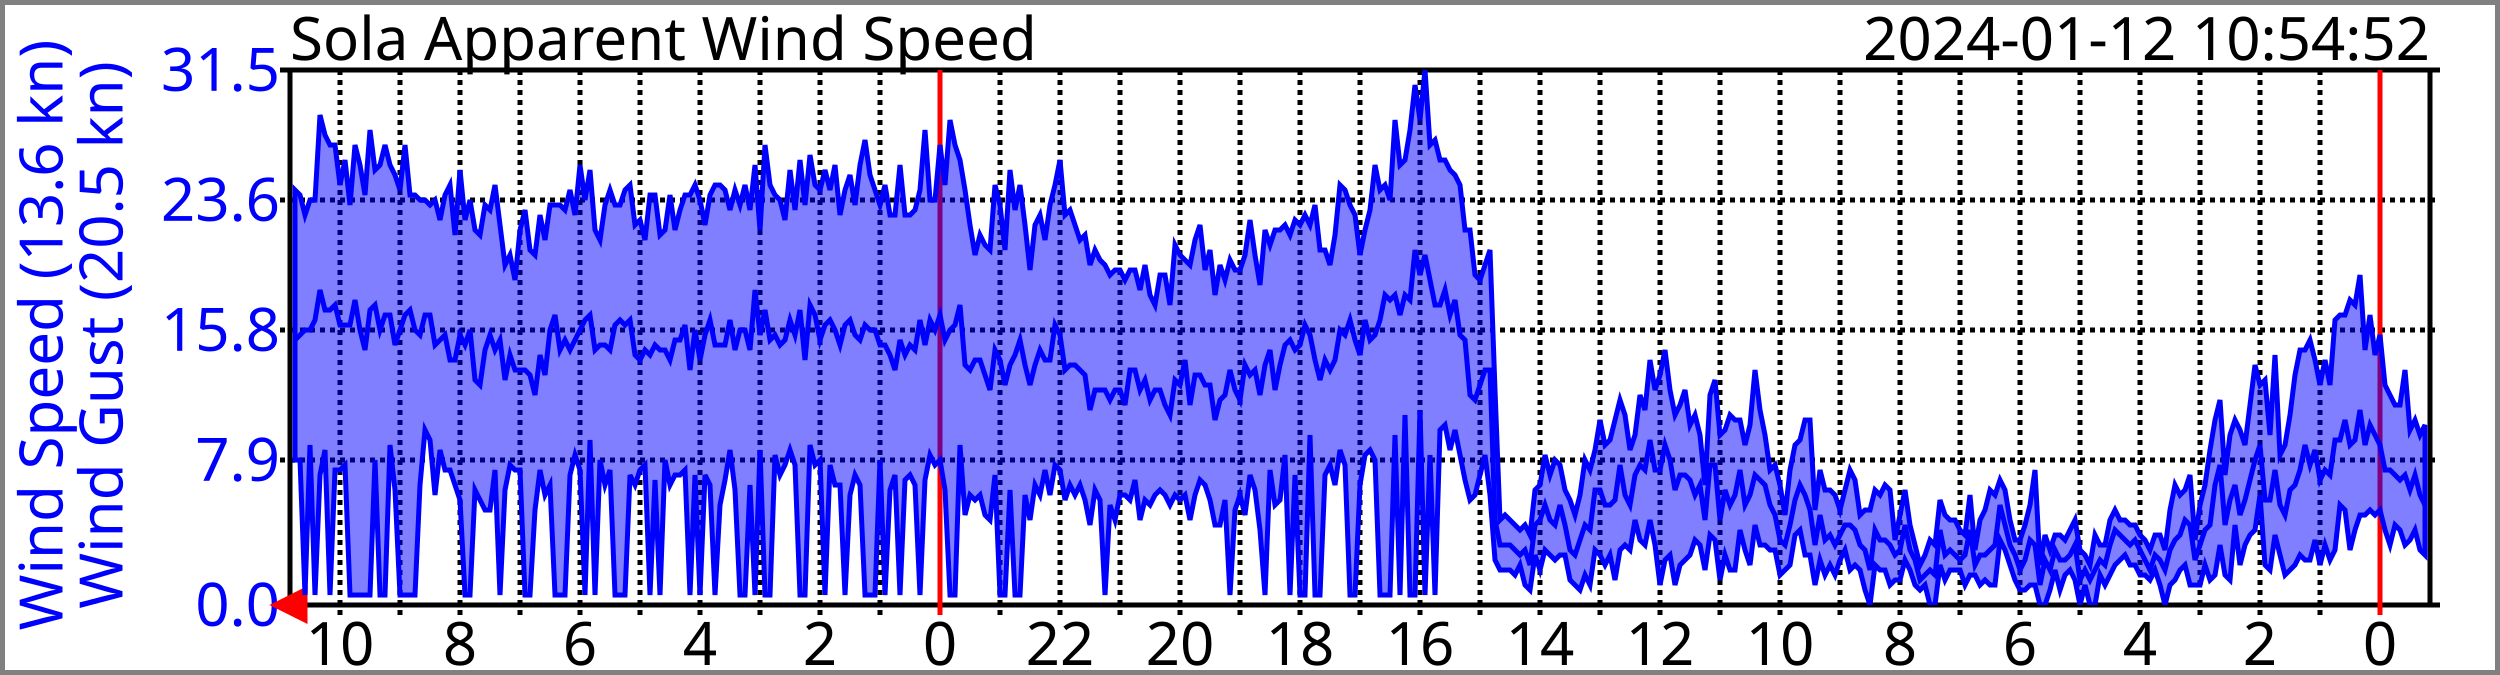
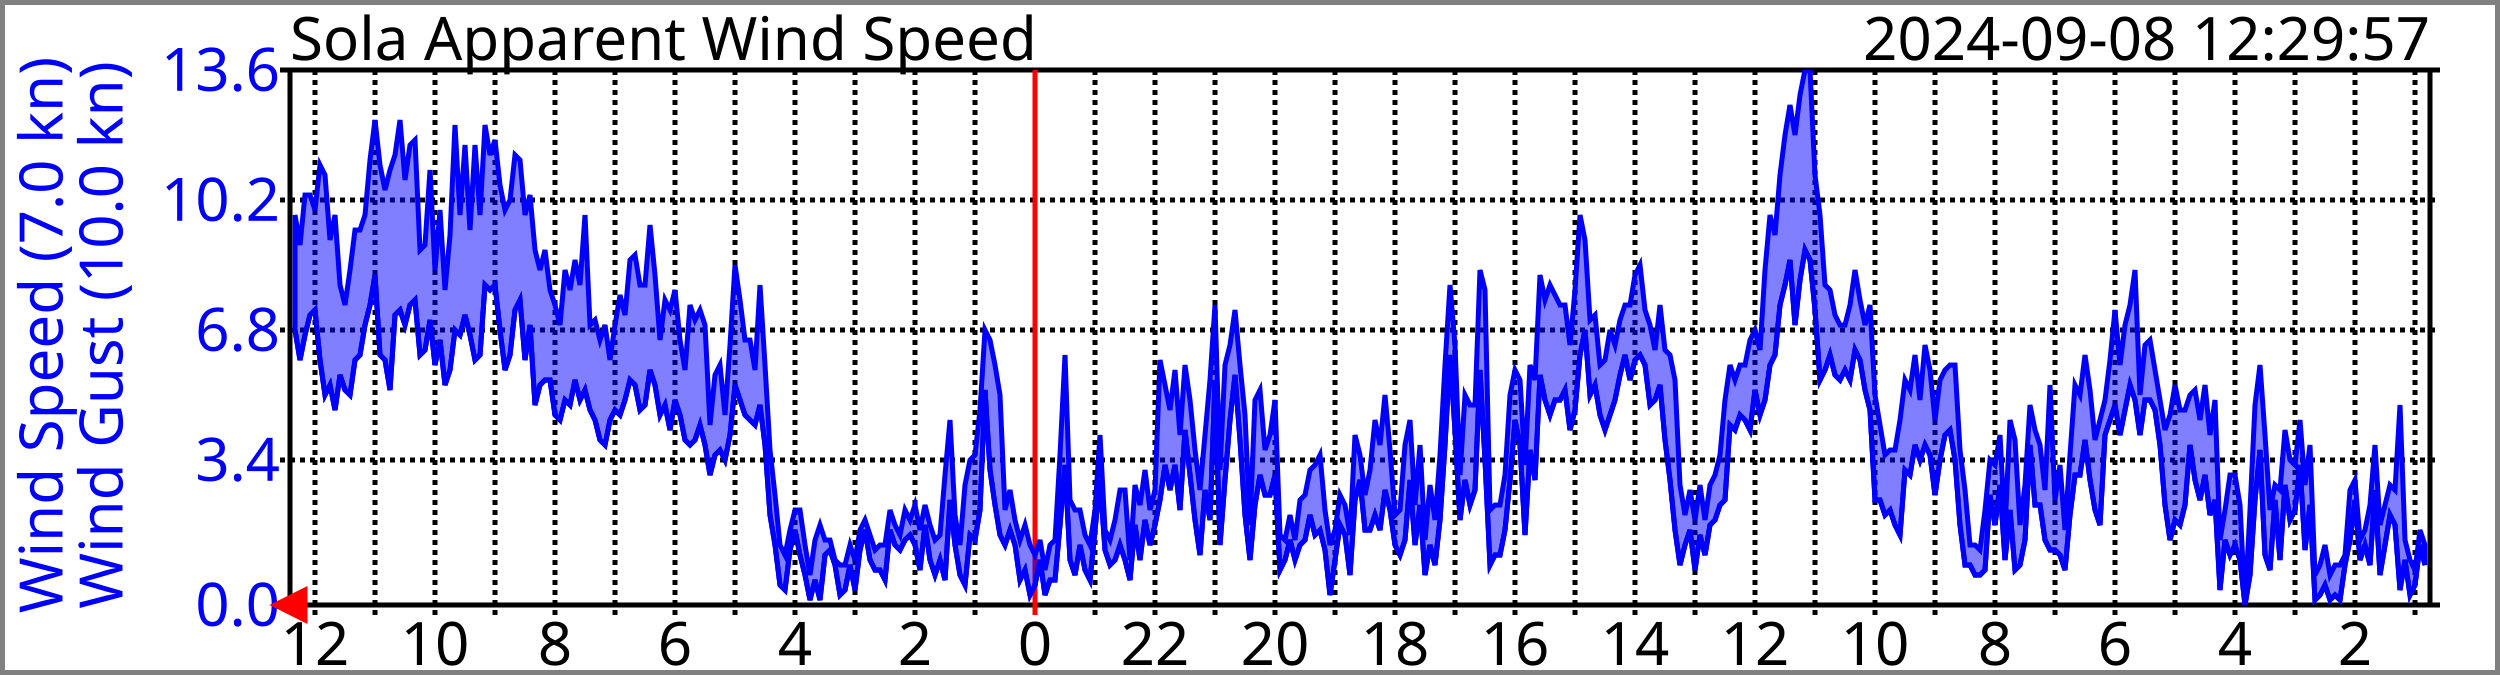
<svg xmlns="http://www.w3.org/2000/svg" width="500" height="135">
  <clipPath id="GraphRegion">
    <polygon points="58,14 486,14 486,121 58,121" />
  </clipPath>
  <style>
		text { font-family: sans-serif; font-size: 12px; fill: black; }
		line { stroke: black; }
		polygon { fill-opacity: 0.5; }
	</style>
  <rect style="fill-opacity:0;stroke:grey;stroke-width:2" width="500" height="135" />
  <text x="58" y="12">Sola Apparent Wind Speed</text>
-   <text style="text-anchor:end" x="486" y="12">2024-01-12 10:54:52</text>
-   <text style="fill:blue;text-anchor:middle" x="12" y="50%" transform="rotate(270 12,67)">Wind Speed (13.6 kn)</text>
-   <text style="fill:blue;text-anchor:middle" x="24" y="50%" transform="rotate(270 24,67)">Wind Gust (20.5 kn)</text>
+   <text style="text-anchor:end" x="486" y="12">2024-09-08 12:29:57</text>
+   <text style="fill:blue;text-anchor:middle" x="12" y="50%" transform="rotate(270 12,67)">Wind Speed (7.0 kn)</text>
+   <text style="fill:blue;text-anchor:middle" x="24" y="50%" transform="rotate(270 24,67)">Wind Gust (10.0 kn)</text>
  <line x1="56" y1="14" x2="488" y2="14" />
-   <text style="fill:blue;text-anchor:end;dominant-baseline:middle" x="56" y="14">31.5</text>
+   <text style="fill:blue;text-anchor:end;dominant-baseline:middle" x="56" y="14">13.6</text>
  <line x1="56" y1="121" x2="488" y2="121" />
  <text style="fill:blue;text-anchor:end;dominant-baseline:middle" x="56" y="121">0.0</text>
  <line x1="58" y1="14" x2="58" y2="121" />
  <line x1="486" y1="14" x2="486" y2="121" />
  <line style="stroke-dasharray:1" x1="56" y1="40" x2="488" y2="40" />
-   <text style="fill:blue;text-anchor:end;dominant-baseline:middle" x="56" y="40">23.6</text>
+   <text style="fill:blue;text-anchor:end;dominant-baseline:middle" x="56" y="40">10.2</text>
  <line style="stroke-dasharray:1" x1="56" y1="66" x2="488" y2="66" />
-   <text style="fill:blue;text-anchor:end;dominant-baseline:middle" x="56" y="66">15.8</text>
+   <text style="fill:blue;text-anchor:end;dominant-baseline:middle" x="56" y="66">6.8</text>
  <line style="stroke-dasharray:1" x1="56" y1="92" x2="488" y2="92" />
-   <text style="fill:blue;text-anchor:end;dominant-baseline:middle" x="56" y="92">7.9</text>
-   <line style="stroke-dasharray:1" x1="68" y1="14" x2="68" y2="123" />
-   <text style="text-anchor:middle" x="68" y="133">10</text>
-   <line style="stroke-dasharray:1" x1="80" y1="14" x2="80" y2="123" />
-   <line style="stroke-dasharray:1" x1="92" y1="14" x2="92" y2="123" />
-   <text style="text-anchor:middle" x="92" y="133">8</text>
-   <line style="stroke-dasharray:1" x1="104" y1="14" x2="104" y2="123" />
-   <line style="stroke-dasharray:1" x1="116" y1="14" x2="116" y2="123" />
-   <text style="text-anchor:middle" x="116" y="133">6</text>
-   <line style="stroke-dasharray:1" x1="128" y1="14" x2="128" y2="123" />
-   <line style="stroke-dasharray:1" x1="140" y1="14" x2="140" y2="123" />
-   <text style="text-anchor:middle" x="140" y="133">4</text>
-   <line style="stroke-dasharray:1" x1="152" y1="14" x2="152" y2="123" />
-   <line style="stroke-dasharray:1" x1="164" y1="14" x2="164" y2="123" />
-   <text style="text-anchor:middle" x="164" y="133">2</text>
-   <line style="stroke-dasharray:1" x1="176" y1="14" x2="176" y2="123" />
-   <line style="stroke:red" x1="188" y1="14" x2="188" y2="123" />
-   <text style="text-anchor:middle" x="188" y="133">0</text>
-   <line style="stroke-dasharray:1" x1="200" y1="14" x2="200" y2="123" />
-   <line style="stroke-dasharray:1" x1="212" y1="14" x2="212" y2="123" />
-   <text style="text-anchor:middle" x="212" y="133">22</text>
-   <line style="stroke-dasharray:1" x1="224" y1="14" x2="224" y2="123" />
-   <line style="stroke-dasharray:1" x1="236" y1="14" x2="236" y2="123" />
-   <text style="text-anchor:middle" x="236" y="133">20</text>
-   <line style="stroke-dasharray:1" x1="248" y1="14" x2="248" y2="123" />
-   <line style="stroke-dasharray:1" x1="260" y1="14" x2="260" y2="123" />
-   <text style="text-anchor:middle" x="260" y="133">18</text>
-   <line style="stroke-dasharray:1" x1="272" y1="14" x2="272" y2="123" />
-   <line style="stroke-dasharray:1" x1="284" y1="14" x2="284" y2="123" />
-   <text style="text-anchor:middle" x="284" y="133">16</text>
-   <line style="stroke-dasharray:1" x1="296" y1="14" x2="296" y2="123" />
-   <line style="stroke-dasharray:1" x1="308" y1="14" x2="308" y2="123" />
-   <text style="text-anchor:middle" x="308" y="133">14</text>
-   <line style="stroke-dasharray:1" x1="320" y1="14" x2="320" y2="123" />
-   <line style="stroke-dasharray:1" x1="332" y1="14" x2="332" y2="123" />
-   <text style="text-anchor:middle" x="332" y="133">12</text>
-   <line style="stroke-dasharray:1" x1="344" y1="14" x2="344" y2="123" />
-   <line style="stroke-dasharray:1" x1="356" y1="14" x2="356" y2="123" />
-   <text style="text-anchor:middle" x="356" y="133">10</text>
-   <line style="stroke-dasharray:1" x1="368" y1="14" x2="368" y2="123" />
-   <line style="stroke-dasharray:1" x1="380" y1="14" x2="380" y2="123" />
-   <text style="text-anchor:middle" x="380" y="133">8</text>
-   <line style="stroke-dasharray:1" x1="392" y1="14" x2="392" y2="123" />
-   <line style="stroke-dasharray:1" x1="404" y1="14" x2="404" y2="123" />
-   <text style="text-anchor:middle" x="404" y="133">6</text>
-   <line style="stroke-dasharray:1" x1="416" y1="14" x2="416" y2="123" />
-   <line style="stroke-dasharray:1" x1="428" y1="14" x2="428" y2="123" />
-   <text style="text-anchor:middle" x="428" y="133">4</text>
-   <line style="stroke-dasharray:1" x1="440" y1="14" x2="440" y2="123" />
-   <line style="stroke-dasharray:1" x1="452" y1="14" x2="452" y2="123" />
-   <text style="text-anchor:middle" x="452" y="133">2</text>
-   <line style="stroke-dasharray:1" x1="464" y1="14" x2="464" y2="123" />
-   <line style="stroke:red" x1="476" y1="14" x2="476" y2="123" />
-   <text style="text-anchor:middle" x="476" y="133">0</text>
+   <text style="fill:blue;text-anchor:end;dominant-baseline:middle" x="56" y="92">3.4</text>
+   <line style="stroke-dasharray:1" x1="63" y1="14" x2="63" y2="123" />
+   <text style="text-anchor:middle" x="63" y="133">12</text>
+   <line style="stroke-dasharray:1" x1="75" y1="14" x2="75" y2="123" />
+   <line style="stroke-dasharray:1" x1="87" y1="14" x2="87" y2="123" />
+   <text style="text-anchor:middle" x="87" y="133">10</text>
+   <line style="stroke-dasharray:1" x1="99" y1="14" x2="99" y2="123" />
+   <line style="stroke-dasharray:1" x1="111" y1="14" x2="111" y2="123" />
+   <text style="text-anchor:middle" x="111" y="133">8</text>
+   <line style="stroke-dasharray:1" x1="123" y1="14" x2="123" y2="123" />
+   <line style="stroke-dasharray:1" x1="135" y1="14" x2="135" y2="123" />
+   <text style="text-anchor:middle" x="135" y="133">6</text>
+   <line style="stroke-dasharray:1" x1="147" y1="14" x2="147" y2="123" />
+   <line style="stroke-dasharray:1" x1="159" y1="14" x2="159" y2="123" />
+   <text style="text-anchor:middle" x="159" y="133">4</text>
+   <line style="stroke-dasharray:1" x1="171" y1="14" x2="171" y2="123" />
+   <line style="stroke-dasharray:1" x1="183" y1="14" x2="183" y2="123" />
+   <text style="text-anchor:middle" x="183" y="133">2</text>
+   <line style="stroke-dasharray:1" x1="195" y1="14" x2="195" y2="123" />
+   <line style="stroke:red" x1="207" y1="14" x2="207" y2="123" />
+   <text style="text-anchor:middle" x="207" y="133">0</text>
+   <line style="stroke-dasharray:1" x1="219" y1="14" x2="219" y2="123" />
+   <line style="stroke-dasharray:1" x1="231" y1="14" x2="231" y2="123" />
+   <text style="text-anchor:middle" x="231" y="133">22</text>
+   <line style="stroke-dasharray:1" x1="243" y1="14" x2="243" y2="123" />
+   <line style="stroke-dasharray:1" x1="255" y1="14" x2="255" y2="123" />
+   <text style="text-anchor:middle" x="255" y="133">20</text>
+   <line style="stroke-dasharray:1" x1="267" y1="14" x2="267" y2="123" />
+   <line style="stroke-dasharray:1" x1="279" y1="14" x2="279" y2="123" />
+   <text style="text-anchor:middle" x="279" y="133">18</text>
+   <line style="stroke-dasharray:1" x1="291" y1="14" x2="291" y2="123" />
+   <line style="stroke-dasharray:1" x1="303" y1="14" x2="303" y2="123" />
+   <text style="text-anchor:middle" x="303" y="133">16</text>
+   <line style="stroke-dasharray:1" x1="315" y1="14" x2="315" y2="123" />
+   <line style="stroke-dasharray:1" x1="327" y1="14" x2="327" y2="123" />
+   <text style="text-anchor:middle" x="327" y="133">14</text>
+   <line style="stroke-dasharray:1" x1="339" y1="14" x2="339" y2="123" />
+   <line style="stroke-dasharray:1" x1="351" y1="14" x2="351" y2="123" />
+   <text style="text-anchor:middle" x="351" y="133">12</text>
+   <line style="stroke-dasharray:1" x1="363" y1="14" x2="363" y2="123" />
+   <line style="stroke-dasharray:1" x1="375" y1="14" x2="375" y2="123" />
+   <text style="text-anchor:middle" x="375" y="133">10</text>
+   <line style="stroke-dasharray:1" x1="387" y1="14" x2="387" y2="123" />
+   <line style="stroke-dasharray:1" x1="399" y1="14" x2="399" y2="123" />
+   <text style="text-anchor:middle" x="399" y="133">8</text>
+   <line style="stroke-dasharray:1" x1="411" y1="14" x2="411" y2="123" />
+   <line style="stroke-dasharray:1" x1="423" y1="14" x2="423" y2="123" />
+   <text style="text-anchor:middle" x="423" y="133">6</text>
+   <line style="stroke-dasharray:1" x1="435" y1="14" x2="435" y2="123" />
+   <line style="stroke-dasharray:1" x1="447" y1="14" x2="447" y2="123" />
+   <text style="text-anchor:middle" x="447" y="133">4</text>
+   <line style="stroke-dasharray:1" x1="459" y1="14" x2="459" y2="123" />
+   <line style="stroke-dasharray:1" x1="471" y1="14" x2="471" y2="123" />
+   <text style="text-anchor:middle" x="471" y="133">2</text>
+   <line style="stroke-dasharray:1" x1="483" y1="14" x2="483" y2="123" />
  <polygon style="fill:red;stroke:red;fill-opacity:1;" points="55,121 61,118 61,124" />
-   <polygon style="fill:blue;stroke:blue;clip-path:url(#GraphRegion)" points="59,38 60,39 61,43 62,40 63,40 64,23 65,27 66,29 67,29 68,37 69,32 70,41 71,29 72,33 73,39 74,26 75,34 76,33 77,29 78,33 79,35 80,38 81,29 82,39 83,39 84,40 85,40 86,41 87,40 88,44 89,39 90,37 91,47 92,34 93,44 94,40 95,46 96,47 97,41 98,42 99,37 100,45 101,53 102,51 103,56 104,46 105,42 106,50 107,51 108,43 109,48 110,41 111,41 112,41 113,42 114,38 115,43 116,33 117,40 118,34 119,46 120,48 121,41 122,38 123,41 124,41 125,38 126,37 127,45 128,44 129,48 130,39 131,39 132,47 133,46 134,39 135,46 136,42 137,39 138,39 139,37 140,40 141,45 142,39 143,37 144,37 145,38 146,42 147,38 148,41 149,37 150,42 151,33 152,46 153,29 154,37 155,39 156,40 157,44 158,34 159,42 160,32 161,41 162,31 163,37 164,38 165,34 166,38 167,33 168,43 169,38 170,35 171,41 172,33 173,28 174,35 175,38 176,41 177,37 178,43 179,43 180,33 181,43 182,43 183,42 184,38 185,26 186,40 187,40 188,29 189,37 190,24 191,29 192,32 193,38 194,45 195,51 196,47 197,49 198,50 199,37 200,41 201,50 202,34 203,42 204,37 205,45 206,54 207,45 208,43 209,48 210,41 211,37 212,32 213,43 214,42 215,45 216,48 217,47 218,53 219,50 220,52 221,53 222,55 223,54 224,54 225,56 226,54 227,54 228,58 229,53 230,59 231,61 232,55 233,55 234,61 235,49 236,51 237,52 238,53 239,48 240,45 241,54 242,50 243,59 244,53 245,56 246,52 247,54 248,54 249,51 250,44 251,51 252,57 253,46 254,49 255,46 256,46 257,45 258,47 259,44 260,45 261,43 262,45 263,41 264,50 265,50 266,53 267,47 268,37 269,38 270,41 271,43 272,51 273,46 274,42 275,33 276,38 277,37 278,40 279,24 280,33 281,32 282,26 283,17 284,24 285,14 286,29 287,28 288,32 289,32 290,34 291,35 292,37 293,46 294,46 295,55 296,56 297,53 298,50 299,78 300,104 301,103 302,104 303,105 304,106 305,105 306,107 307,98 308,97 309,91 310,95 311,92 312,93 313,98 314,100 315,103 316,99 317,92 318,94 319,90 320,84 321,89 322,88 323,84 324,80 325,83 326,90 327,87 328,79 329,82 330,72 331,78 332,75 333,70 334,78 335,83 336,81 337,78 338,85 339,83 340,87 341,97 342,79 343,76 344,87 345,86 346,83 347,84 348,84 349,89 350,85 351,74 352,82 353,87 354,94 355,93 356,97 357,103 358,94 359,89 360,88 361,84 362,84 363,102 364,94 365,98 366,98 367,99 368,102 369,98 370,94 371,96 372,103 373,102 374,102 375,98 376,99 377,97 378,98 379,108 380,103 381,98 382,105 383,109 384,113 385,111 386,108 387,109 388,100 389,103 390,104 391,104 392,106 393,107 394,99 395,110 396,104 397,102 398,98 399,99 400,96 401,98 402,104 403,108 404,108 405,105 406,101 407,94 408,113 409,107 410,110 411,107 412,107 413,108 414,106 415,104 416,110 417,111 418,113 419,107 420,109 421,109 422,104 423,102 424,104 425,104 426,105 427,105 428,107 429,108 430,110 431,107 432,107 433,110 434,102 435,97 436,99 437,98 438,95 439,108 440,101 441,97 442,90 443,84 444,80 445,95 446,87 447,84 448,86 449,89 450,81 451,73 452,77 453,76 454,87 455,71 456,91 457,89 458,83 459,75 460,70 461,70 462,68 463,72 464,77 465,72 466,77 467,64 468,63 469,63 470,60 471,61 472,55 473,70 474,63 475,71 476,67 477,77 478,79 479,81 480,81 481,74 482,86 483,84 484,87 485,85 485,111 484,110 483,106 482,108 481,109 480,106 479,105 478,109 477,106 476,102 475,103 474,102 473,103 472,103 471,106 470,110 469,102 468,101 467,110 466,112 465,109 464,113 463,108 462,112 461,112 460,111 459,113 458,114 457,115 456,111 455,107 454,114 453,113 452,99 451,106 450,107 449,109 448,113 447,105 446,116 445,115 444,109 443,115 442,116 441,113 440,117 439,117 438,117 437,113 436,114 435,116 434,117 433,121 432,117 431,114 430,116 429,115 428,115 427,113 426,113 425,111 424,112 423,113 422,115 421,117 420,115 419,121 418,121 417,117 416,121 415,116 414,114 413,115 412,118 411,114 410,118 409,121 408,121 407,117 406,117 405,118 404,118 403,116 402,113 401,110 400,108 399,117 398,117 397,116 396,117 395,115 394,115 393,117 392,114 391,114 390,114 389,116 388,113 387,121 386,121 385,117 384,118 383,117 382,114 381,112 380,116 379,116 378,117 377,114 376,114 375,113 374,121 373,118 372,114 371,113 370,114 369,110 368,112 367,115 366,113 365,115 364,112 363,117 362,111 361,111 360,106 359,107 358,113 357,114 356,115 355,110 354,110 353,109 352,109 351,105 350,113 349,110 348,106 347,114 346,114 345,111 344,116 343,108 342,107 341,114 340,109 339,108 338,111 337,112 336,113 335,117 334,111 333,112 332,117 331,109 330,104 329,109 328,108 327,104 326,110 325,109 324,110 323,116 322,111 321,113 320,111 319,110 318,117 317,115 316,118 315,117 314,116 313,111 312,111 311,112 310,111 309,110 308,114 307,111 306,118 305,117 304,113 303,115 302,114 301,114 300,114 299,112 298,99 297,91 296,95 295,99 294,100 293,96 292,91 291,86 290,90 289,85 288,86 287,119 286,91 285,119 284,82 283,119 282,119 281,83 280,119 279,87 278,119 277,119 276,119 275,92 274,90 273,91 272,97 271,119 270,119 269,93 268,90 267,97 266,93 265,95 264,119 263,119 262,87 261,119 260,119 259,95 258,119 257,91 256,100 255,101 254,94 253,119 252,106 251,98 250,95 249,103 248,99 247,102 246,119 245,100 244,105 243,105 242,100 241,97 240,96 239,99 238,104 237,99 236,100 235,99 234,101 233,99 232,98 231,99 230,101 229,100 228,104 227,96 226,100 225,99 224,99 223,104 222,101 221,119 220,100 219,98 218,105 217,100 216,97 215,99 214,97 213,100 212,94 211,93 210,99 209,94 208,99 207,97 206,104 205,99 204,119 203,119 202,98 201,119 200,119 199,95 198,104 197,103 196,99 195,100 194,99 193,103 192,89 191,119 190,119 189,98 188,92 187,93 186,91 185,96 184,119 183,97 182,95 181,96 180,119 179,95 178,98 177,119 176,92 175,119 174,119 173,119 172,97 171,95 170,99 169,119 168,97 167,97 166,93 165,119 164,92 163,93 162,89 161,119 160,119 159,93 158,90 157,93 156,95 155,91 154,119 153,119 152,90 151,119 150,97 149,119 148,119 147,98 146,90 145,96 144,101 143,119 142,97 141,95 140,119 139,95 138,119 137,94 136,95 135,95 134,97 133,92 132,119 131,96 130,119 129,93 128,94 127,97 126,95 125,119 124,119 123,119 122,94 121,97 120,92 119,119 118,88 117,119 116,94 115,91 114,95 113,119 112,119 111,119 110,97 109,99 108,94 107,102 106,119 105,119 104,94 103,94 102,93 101,98 100,119 99,94 98,102 97,102 96,100 95,98 94,119 93,119 92,100 91,97 90,94 89,94 88,90 87,99 86,88 85,86 84,97 83,119 82,119 81,119 80,119 79,98 78,89 77,119 76,119 75,92 74,119 73,119 72,119 71,119 70,119 69,93 68,94 67,94 66,119 65,90 64,95 63,119 62,89 61,119 60,92 59,92 " />
-   <polyline style="fill:none;stroke:blue;clip-path:url(#GraphRegion)" points="59,68 60,67 61,66 62,66 63,64 64,58 65,62 66,62 67,61 68,65 69,65 70,65 71,60 72,66 73,70 74,62 75,61 76,66 77,63 78,63 79,69 80,66 81,63 82,62 83,66 84,67 85,63 86,63 87,69 88,68 89,67 90,72 91,72 92,67 93,69 94,66 95,76 96,77 97,70 98,67 99,70 100,68 101,76 102,71 103,74 104,74 105,74 106,75 107,79 108,71 109,75 110,66 111,63 112,70 113,68 114,70 115,68 116,66 117,64 118,63 119,70 120,69 121,69 122,70 123,65 124,64 125,65 126,64 127,71 128,72 129,70 130,71 131,69 132,70 133,70 134,72 135,68 136,68 137,65 138,74 139,66 140,72 141,67 142,64 143,69 144,69 145,69 146,64 147,70 148,66 149,66 150,70 151,58 152,67 153,62 154,68 155,67 156,69 157,68 158,64 159,67 160,62 161,72 162,61 163,63 164,68 165,65 166,64 167,66 168,69 169,65 170,64 171,67 172,68 173,65 174,66 175,66 176,69 177,69 178,71 179,74 180,68 181,71 182,69 183,70 184,64 185,69 186,64 187,66 188,63 189,68 190,66 191,65 192,61 193,73 194,74 195,72 196,72 197,75 198,78 199,70 200,72 201,77 202,73 203,71 204,68 205,73 206,77 207,73 208,70 209,72 210,72 211,65 212,67 213,74 214,73 215,73 216,74 217,75 218,82 219,78 220,78 221,78 222,80 223,78 224,78 225,81 226,74 227,74 228,78 229,76 230,80 231,78 232,78 233,81 234,83 235,76 236,77 237,72 238,81 239,75 240,75 241,77 242,77 243,84 244,80 245,79 246,74 247,78 248,80 249,73 250,75 251,74 252,79 253,73 254,70 255,78 256,73 257,69 258,68 259,70 260,69 261,65 262,67 263,72 264,76 265,72 266,74 267,72 268,66 269,67 270,64 271,68 272,71 273,64 274,68 275,67 276,64 277,59 278,60 279,59 280,63 281,59 282,60 283,50 284,55 285,51 286,56 287,61 288,61 289,58 290,63 291,60 292,67 293,68 294,79 295,80 296,77 297,74 298,74 299,104 300,109 301,109 302,109 303,110 304,111 305,110 306,113 307,105 308,104 309,101 310,104 311,105 312,101 313,105 314,110 315,111 316,108 317,105 318,106 319,98 320,98 321,101 322,101 323,100 324,93 325,99 326,101 327,95 328,93 329,94 330,88 331,94 332,94 333,89 334,92 335,98 336,95 337,95 338,96 339,99 340,97 341,104 342,93 343,93 344,104 345,98 346,101 347,99 348,94 349,101 350,99 351,95 352,96 353,97 354,101 355,103 356,108 357,109 358,105 359,100 360,97 361,99 362,102 363,109 364,103 365,108 366,107 367,109 368,107 369,105 370,105 371,106 372,109 373,110 374,114 375,106 376,108 377,108 378,109 379,111 380,110 381,105 382,110 383,112 384,116 385,115 386,114 387,115 388,106 389,111 390,110 391,111 392,112 393,111 394,106 395,113 396,111 397,111 398,110 399,109 400,101 401,105 402,109 403,111 404,114 405,112 406,108 407,109 408,117 409,112 410,114 411,110 412,112 413,112 414,111 415,109 416,116 417,114 418,116 419,114 420,112 421,113 422,109 423,106 424,107 425,108 426,109 427,108 428,110 429,112 430,114 431,111 432,112 433,114 434,110 435,108 436,107 437,104 438,105 439,112 440,109 441,106 442,105 443,97 444,93 445,105 446,100 447,97 448,103 449,100 450,96 451,92 452,89 453,100 454,100 455,94 456,101 457,103 458,98 459,97 460,94 461,89 462,93 463,90 464,96 465,94 466,95 467,88 468,88 469,84 470,89 471,88 472,82 473,89 474,85 475,87 476,89 477,94 478,94 479,95 480,96 481,95 482,98 483,95 484,99 485,101 " />
+   <polygon style="fill:blue;stroke:blue;clip-path:url(#GraphRegion)" points="59,43 60,49 61,39 62,39 63,42 64,33 65,35 66,48 67,43 68,57 69,61 70,54 71,46 72,46 73,43 74,32 75,24 76,33 77,38 78,34 79,31 80,24 81,36 82,29 83,28 84,50 85,49 86,34 87,54 88,42 89,58 90,47 91,25 92,43 93,29 94,46 95,29 96,43 97,25 98,31 99,28 100,37 101,42 102,40 103,31 104,32 105,43 106,39 107,50 108,54 109,50 110,58 111,61 112,65 113,54 114,58 115,52 116,57 117,43 118,65 119,64 120,68 121,65 122,72 123,65 124,59 125,63 126,52 127,51 128,57 129,57 130,45 131,55 132,68 133,60 134,62 135,58 136,68 137,74 138,61 139,64 140,62 141,65 142,85 143,75 144,73 145,83 146,69 147,53 148,60 149,68 150,68 151,74 152,57 153,73 154,90 155,99 156,109 157,111 158,106 159,102 160,102 161,109 162,115 163,108 164,105 165,108 166,108 167,112 168,113 169,113 170,109 171,112 172,106 173,104 174,107 175,110 176,109 177,109 178,102 179,105 180,107 181,102 182,104 183,101 184,106 185,101 186,105 187,108 188,107 189,95 190,84 191,103 192,109 193,97 194,92 195,91 196,82 197,66 198,68 199,73 200,79 201,102 202,98 203,104 204,108 205,105 206,109 207,111 208,108 209,114 210,109 211,108 212,91 213,71 214,100 215,102 216,102 217,107 218,109 219,102 220,87 221,106 222,108 223,104 224,98 225,98 226,112 227,97 228,101 229,94 230,102 231,98 232,72 233,77 234,82 235,74 236,87 237,73 238,80 239,90 240,98 241,87 242,76 243,61 244,94 245,73 246,69 247,62 248,73 249,83 250,105 251,80 252,78 253,90 254,87 255,80 256,107 257,108 258,103 259,108 260,100 261,99 262,94 263,93 264,91 265,102 266,109 267,106 268,99 269,101 270,107 271,87 272,91 273,99 274,94 275,84 276,89 277,79 278,90 279,103 280,102 281,89 282,84 283,101 284,89 285,108 286,97 287,104 288,91 289,73 290,57 291,69 292,95 293,79 294,81 295,81 296,54 297,58 298,102 299,101 300,101 301,95 302,79 303,74 304,76 305,93 306,73 307,76 308,55 309,60 310,57 311,59 312,61 313,61 314,69 315,58 316,43 317,48 318,64 319,63 320,73 321,72 322,66 323,69 324,64 325,61 326,61 327,55 328,53 329,62 330,65 331,70 332,61 333,70 334,71 335,76 336,97 337,103 338,98 339,104 340,97 341,104 342,97 343,95 344,91 345,80 346,73 347,76 348,73 349,73 350,68 351,66 352,70 353,54 354,43 355,47 356,35 357,27 358,21 359,27 360,19 361,14 362,14 363,35 364,43 365,57 366,58 367,63 368,65 369,65 370,61 371,54 372,60 373,65 374,61 375,79 376,85 377,91 378,90 379,90 380,84 381,76 382,78 383,71 384,80 385,69 386,74 387,84 388,76 389,74 390,73 391,73 392,90 393,98 394,109 395,109 396,110 397,102 398,92 399,93 400,87 401,106 402,84 403,88 404,105 405,97 406,81 407,86 408,89 409,98 410,77 411,100 412,93 413,106 414,91 415,77 416,79 417,71 418,78 419,88 420,84 421,80 422,72 423,62 424,73 425,65 426,61 427,54 428,79 429,69 430,68 431,74 432,80 433,86 434,83 435,77 436,82 437,82 438,79 439,78 440,84 441,77 442,87 443,80 444,108 445,102 446,95 447,95 448,101 449,121 450,102 451,81 452,73 453,87 454,102 455,97 456,98 457,86 458,92 459,93 460,84 461,97 462,89 463,115 464,113 465,109 466,115 467,113 468,113 469,111 470,98 471,96 472,108 473,106 474,101 475,89 476,105 477,101 478,97 479,98 480,81 481,108 482,112 483,114 484,106 485,109 485,113 484,109 483,117 482,119 481,112 480,118 479,105 478,103 477,109 476,115 475,98 474,113 473,109 472,112 471,100 470,108 469,113 468,120 467,119 466,120 465,117 464,119 463,120 462,101 461,110 460,93 459,102 458,104 457,97 456,112 455,100 454,114 453,111 452,90 451,100 450,115 449,121 448,112 447,109 446,111 445,108 444,118 443,100 442,103 441,95 440,100 439,96 438,89 437,101 436,105 435,104 434,108 433,101 432,89 431,82 430,80 429,80 428,87 427,80 426,77 425,82 424,87 423,81 422,84 421,87 420,105 419,102 418,96 417,88 416,95 415,95 414,103 413,114 412,111 411,110 410,110 409,108 408,101 407,101 406,89 405,108 404,113 403,114 402,102 401,112 400,97 399,105 398,99 397,114 396,115 395,115 394,113 393,113 392,105 391,92 390,86 389,87 388,92 387,99 386,91 385,89 384,92 383,89 382,95 381,94 380,107 379,105 378,102 377,103 376,100 375,100 374,82 373,78 372,72 371,70 370,76 369,74 368,76 367,75 366,71 365,74 364,76 363,62 362,52 361,50 360,56 359,65 358,52 357,57 356,61 355,71 354,73 353,80 352,83 351,78 350,86 349,84 348,83 347,86 346,85 345,100 344,101 343,104 342,105 341,111 340,107 339,114 338,106 337,109 336,113 335,106 334,96 333,88 332,77 331,80 330,81 329,73 328,71 327,72 326,76 325,71 324,75 323,80 322,83 321,86 320,83 319,77 318,79 317,66 316,71 315,82 314,86 313,78 312,80 311,80 310,83 309,80 308,75 307,96 306,90 305,107 304,89 303,84 302,96 301,106 300,111 299,111 298,113 297,92 296,74 295,98 294,101 293,96 292,104 291,86 290,71 289,89 288,104 287,113 286,109 285,115 284,101 283,109 282,96 281,108 280,111 279,109 278,102 277,98 276,106 275,103 274,106 273,106 272,96 271,100 270,115 269,107 268,105 267,112 266,119 265,110 264,106 263,107 262,103 261,108 260,109 259,112 258,108 257,112 256,114 255,95 254,99 253,99 252,95 251,101 250,112 249,103 248,88 247,75 246,84 245,96 244,109 243,76 242,104 241,98 240,111 239,104 238,95 237,86 236,102 235,93 234,98 233,93 232,100 231,105 230,109 229,104 228,112 227,105 226,116 225,112 224,109 223,112 222,113 221,110 220,96 219,106 218,116 217,114 216,109 215,115 214,112 213,93 212,105 211,116 210,116 209,119 208,112 207,117 206,119 205,114 204,116 203,109 202,106 201,109 200,107 199,101 198,94 197,78 196,102 195,108 194,107 193,117 192,115 191,109 190,100 189,116 188,112 187,115 186,112 185,105 184,114 183,109 182,107 181,108 180,110 179,109 178,106 177,116 176,114 175,114 174,112 173,106 172,110 171,118 170,113 169,118 168,119 167,113 166,110 165,111 164,120 163,116 162,120 161,115 160,111 159,106 158,110 157,118 156,117 155,109 154,103 153,89 152,81 151,85 150,84 149,83 148,80 147,77 146,87 145,92 144,90 143,91 142,95 141,89 140,85 139,88 138,89 137,88 136,83 135,80 134,86 133,81 132,83 131,77 130,74 129,81 128,82 127,77 126,76 125,80 124,83 123,82 122,84 121,89 120,88 119,84 118,82 117,78 116,80 115,76 114,81 113,80 112,84 111,83 110,76 109,76 108,77 107,81 106,65 105,72 104,60 103,62 102,71 101,74 100,66 99,57 98,58 97,57 96,71 95,72 94,67 93,63 92,67 91,66 90,74 89,77 88,68 87,73 86,64 85,70 84,71 83,60 82,61 81,65 80,62 79,63 78,78 77,72 76,71 75,55 74,61 73,65 72,71 71,72 70,79 69,78 68,75 67,82 66,77 65,79 64,72 63,62 62,63 61,67 60,72 59,66 " />
+   <polyline style="fill:none;stroke:blue;clip-path:url(#GraphRegion)" points="59,66 60,72 61,67 62,63 63,62 64,72 65,79 66,77 67,82 68,75 69,78 70,79 71,72 72,71 73,65 74,61 75,55 76,71 77,72 78,78 79,63 80,62 81,65 82,61 83,60 84,71 85,70 86,64 87,73 88,68 89,77 90,74 91,66 92,67 93,63 94,67 95,72 96,71 97,57 98,58 99,57 100,66 101,74 102,71 103,62 104,60 105,72 106,65 107,81 108,77 109,76 110,76 111,83 112,84 113,80 114,81 115,76 116,80 117,78 118,82 119,84 120,88 121,89 122,84 123,82 124,83 125,80 126,76 127,77 128,82 129,81 130,74 131,77 132,83 133,81 134,86 135,80 136,83 137,88 138,89 139,88 140,85 141,89 142,95 143,91 144,90 145,92 146,87 147,77 148,80 149,83 150,84 151,85 152,81 153,89 154,103 155,109 156,117 157,118 158,110 159,106 160,111 161,115 162,120 163,116 164,120 165,111 166,110 167,113 168,119 169,118 170,113 171,118 172,110 173,106 174,112 175,114 176,114 177,116 178,106 179,109 180,110 181,108 182,107 183,109 184,114 185,105 186,112 187,115 188,112 189,116 190,100 191,109 192,115 193,117 194,107 195,108 196,102 197,78 198,94 199,101 200,107 201,109 202,106 203,109 204,116 205,114 206,119 207,117 208,112 209,119 210,116 211,116 212,105 213,93 214,112 215,115 216,109 217,114 218,116 219,106 220,96 221,110 222,113 223,112 224,109 225,112 226,116 227,105 228,112 229,104 230,109 231,105 232,100 233,93 234,98 235,93 236,102 237,86 238,95 239,104 240,111 241,98 242,104 243,76 244,109 245,96 246,84 247,75 248,88 249,103 250,112 251,101 252,95 253,99 254,99 255,95 256,114 257,112 258,108 259,112 260,109 261,108 262,103 263,107 264,106 265,110 266,119 267,112 268,105 269,107 270,115 271,100 272,96 273,106 274,106 275,103 276,106 277,98 278,102 279,109 280,111 281,108 282,96 283,109 284,101 285,115 286,109 287,113 288,104 289,89 290,71 291,86 292,104 293,96 294,101 295,98 296,74 297,92 298,113 299,111 300,111 301,106 302,96 303,84 304,89 305,107 306,90 307,96 308,75 309,80 310,83 311,80 312,80 313,78 314,86 315,82 316,71 317,66 318,79 319,77 320,83 321,86 322,83 323,80 324,75 325,71 326,76 327,72 328,71 329,73 330,81 331,80 332,77 333,88 334,96 335,106 336,113 337,109 338,106 339,114 340,107 341,111 342,105 343,104 344,101 345,100 346,85 347,86 348,83 349,84 350,86 351,78 352,83 353,80 354,73 355,71 356,61 357,57 358,52 359,65 360,56 361,50 362,52 363,62 364,76 365,74 366,71 367,75 368,76 369,74 370,76 371,70 372,72 373,78 374,82 375,100 376,100 377,103 378,102 379,105 380,107 381,94 382,95 383,89 384,92 385,89 386,91 387,99 388,92 389,87 390,86 391,92 392,105 393,113 394,113 395,115 396,115 397,114 398,99 399,105 400,97 401,112 402,102 403,114 404,113 405,108 406,89 407,101 408,101 409,108 410,110 411,110 412,111 413,114 414,103 415,95 416,95 417,88 418,96 419,102 420,105 421,87 422,84 423,81 424,87 425,82 426,77 427,80 428,87 429,80 430,80 431,82 432,89 433,101 434,108 435,104 436,105 437,101 438,89 439,96 440,100 441,95 442,103 443,100 444,118 445,108 446,111 447,109 448,112 449,121 450,115 451,100 452,90 453,111 454,114 455,100 456,112 457,97 458,104 459,102 460,93 461,110 462,101 463,120 464,119 465,117 466,120 467,119 468,120 469,113 470,108 471,100 472,112 473,109 474,113 475,98 476,115 477,109 478,103 479,105 480,118 481,112 482,119 483,117 484,109 485,113 " />
</svg>
